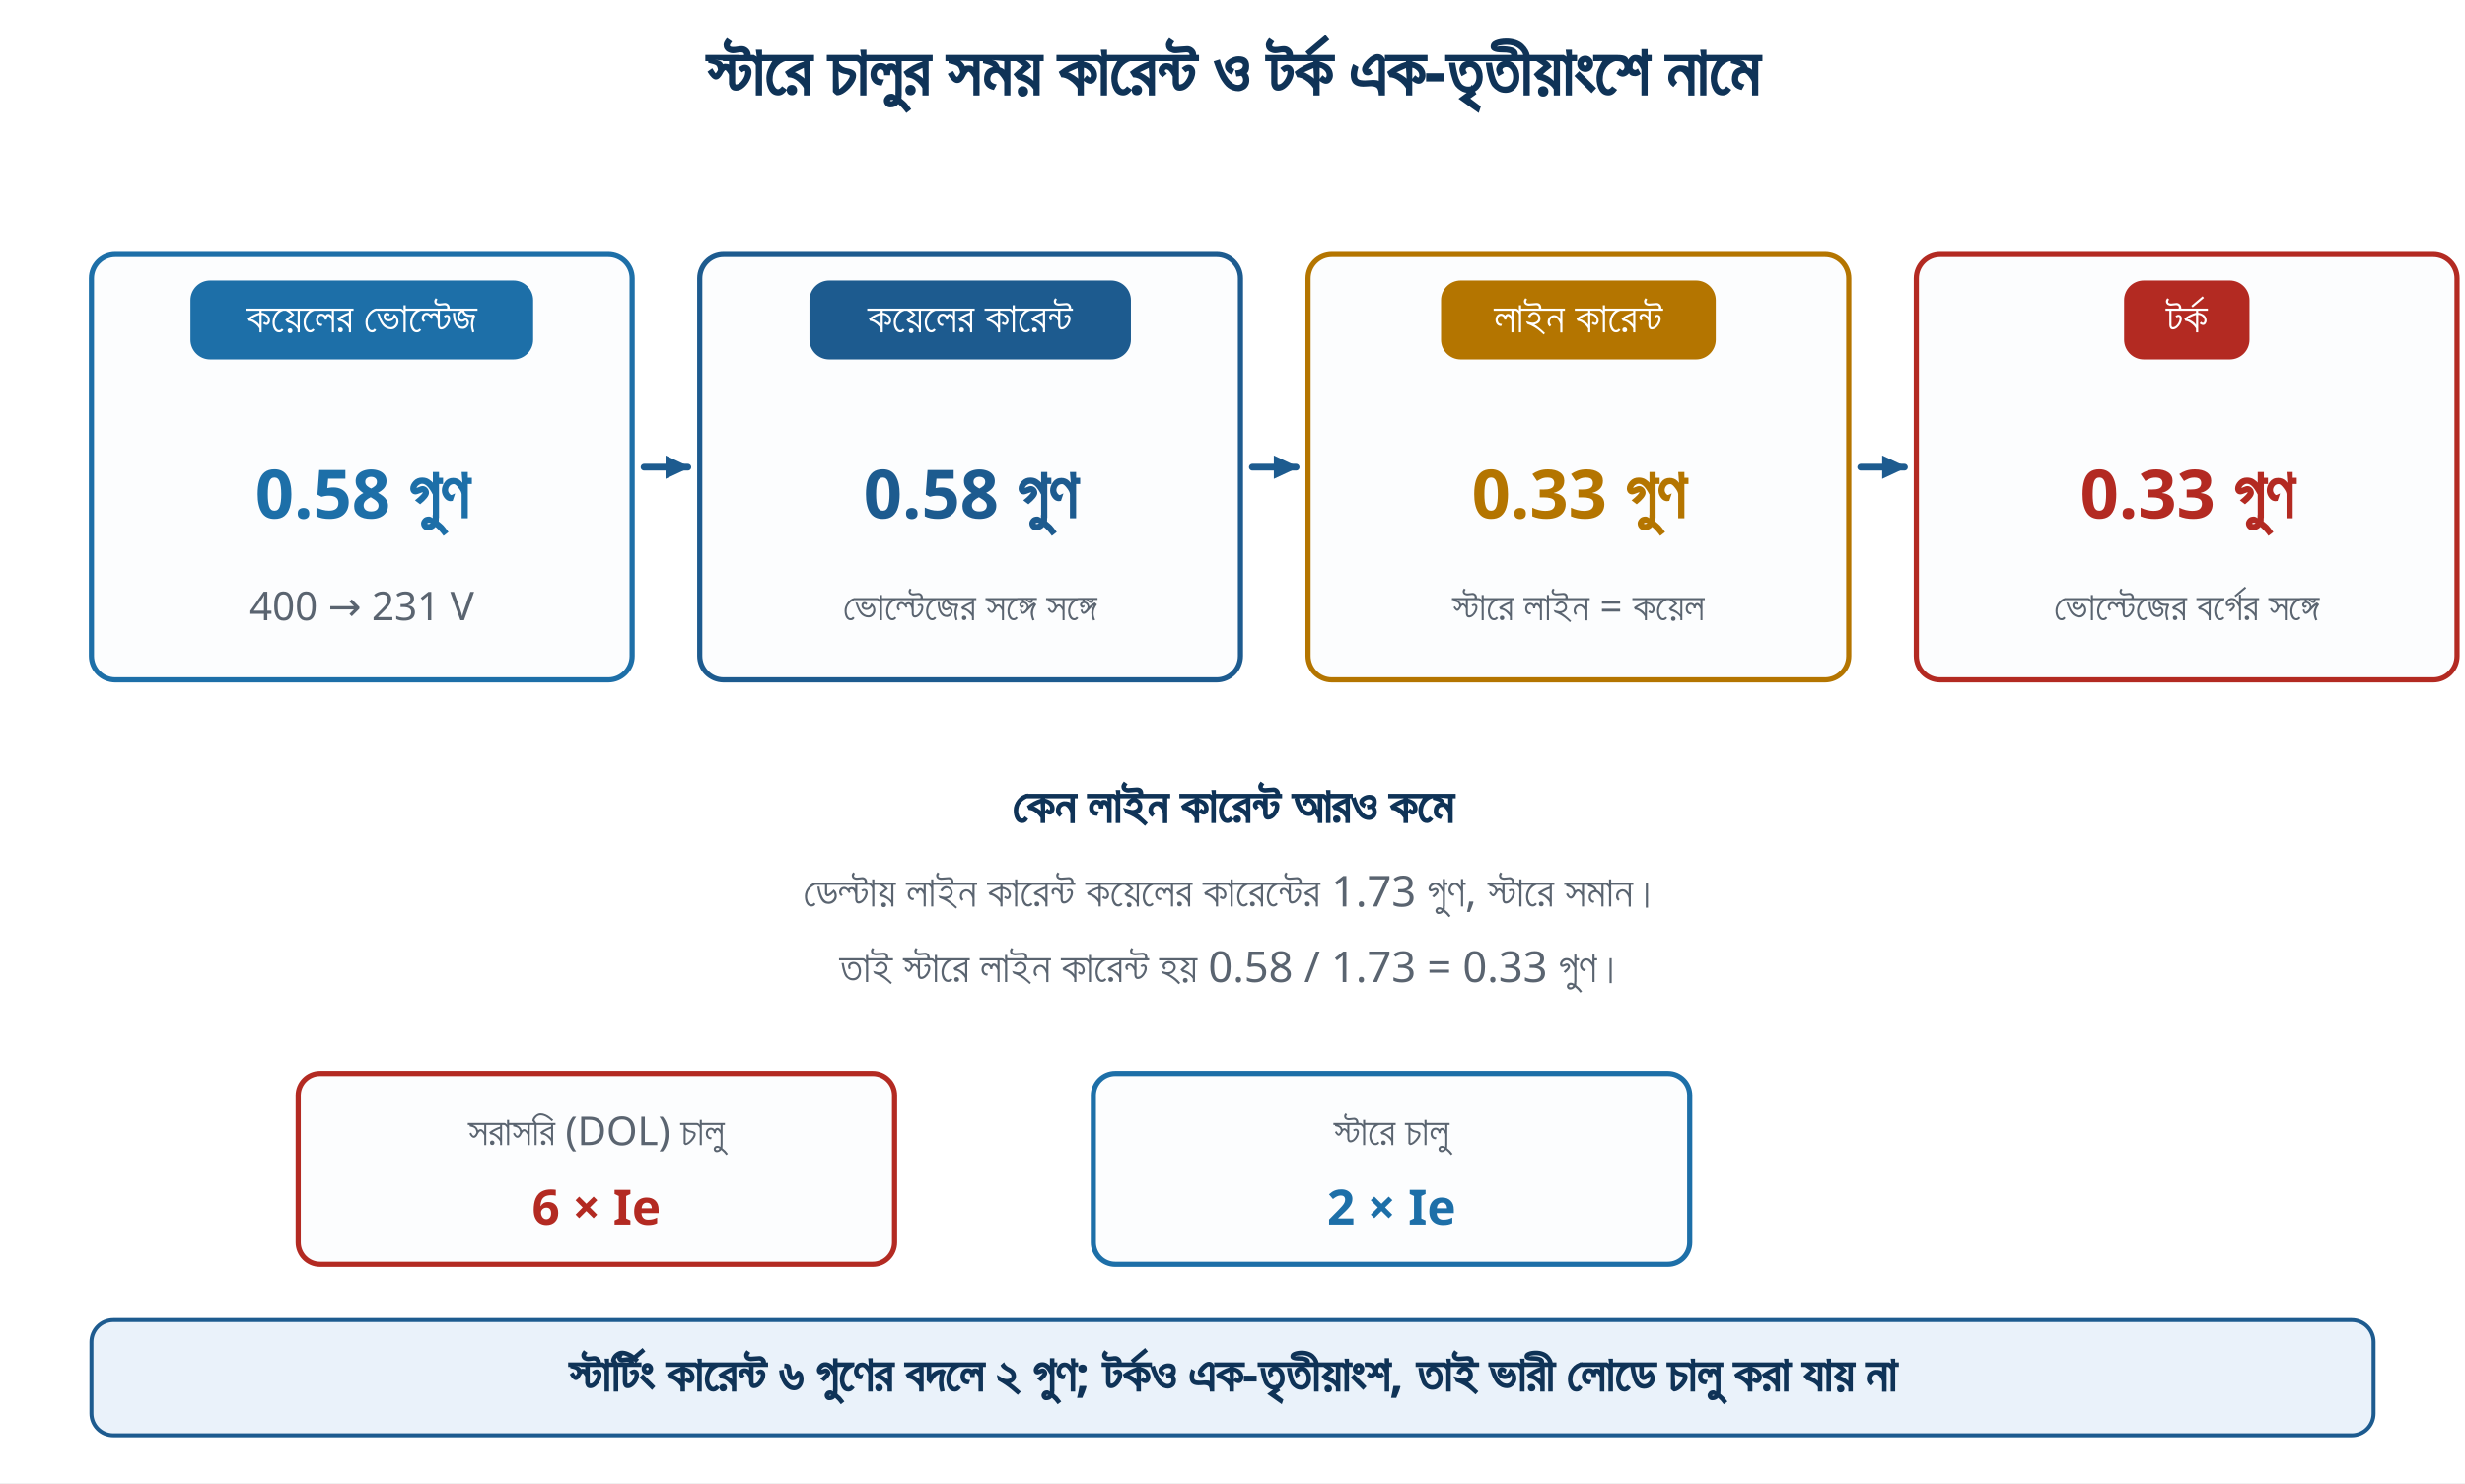
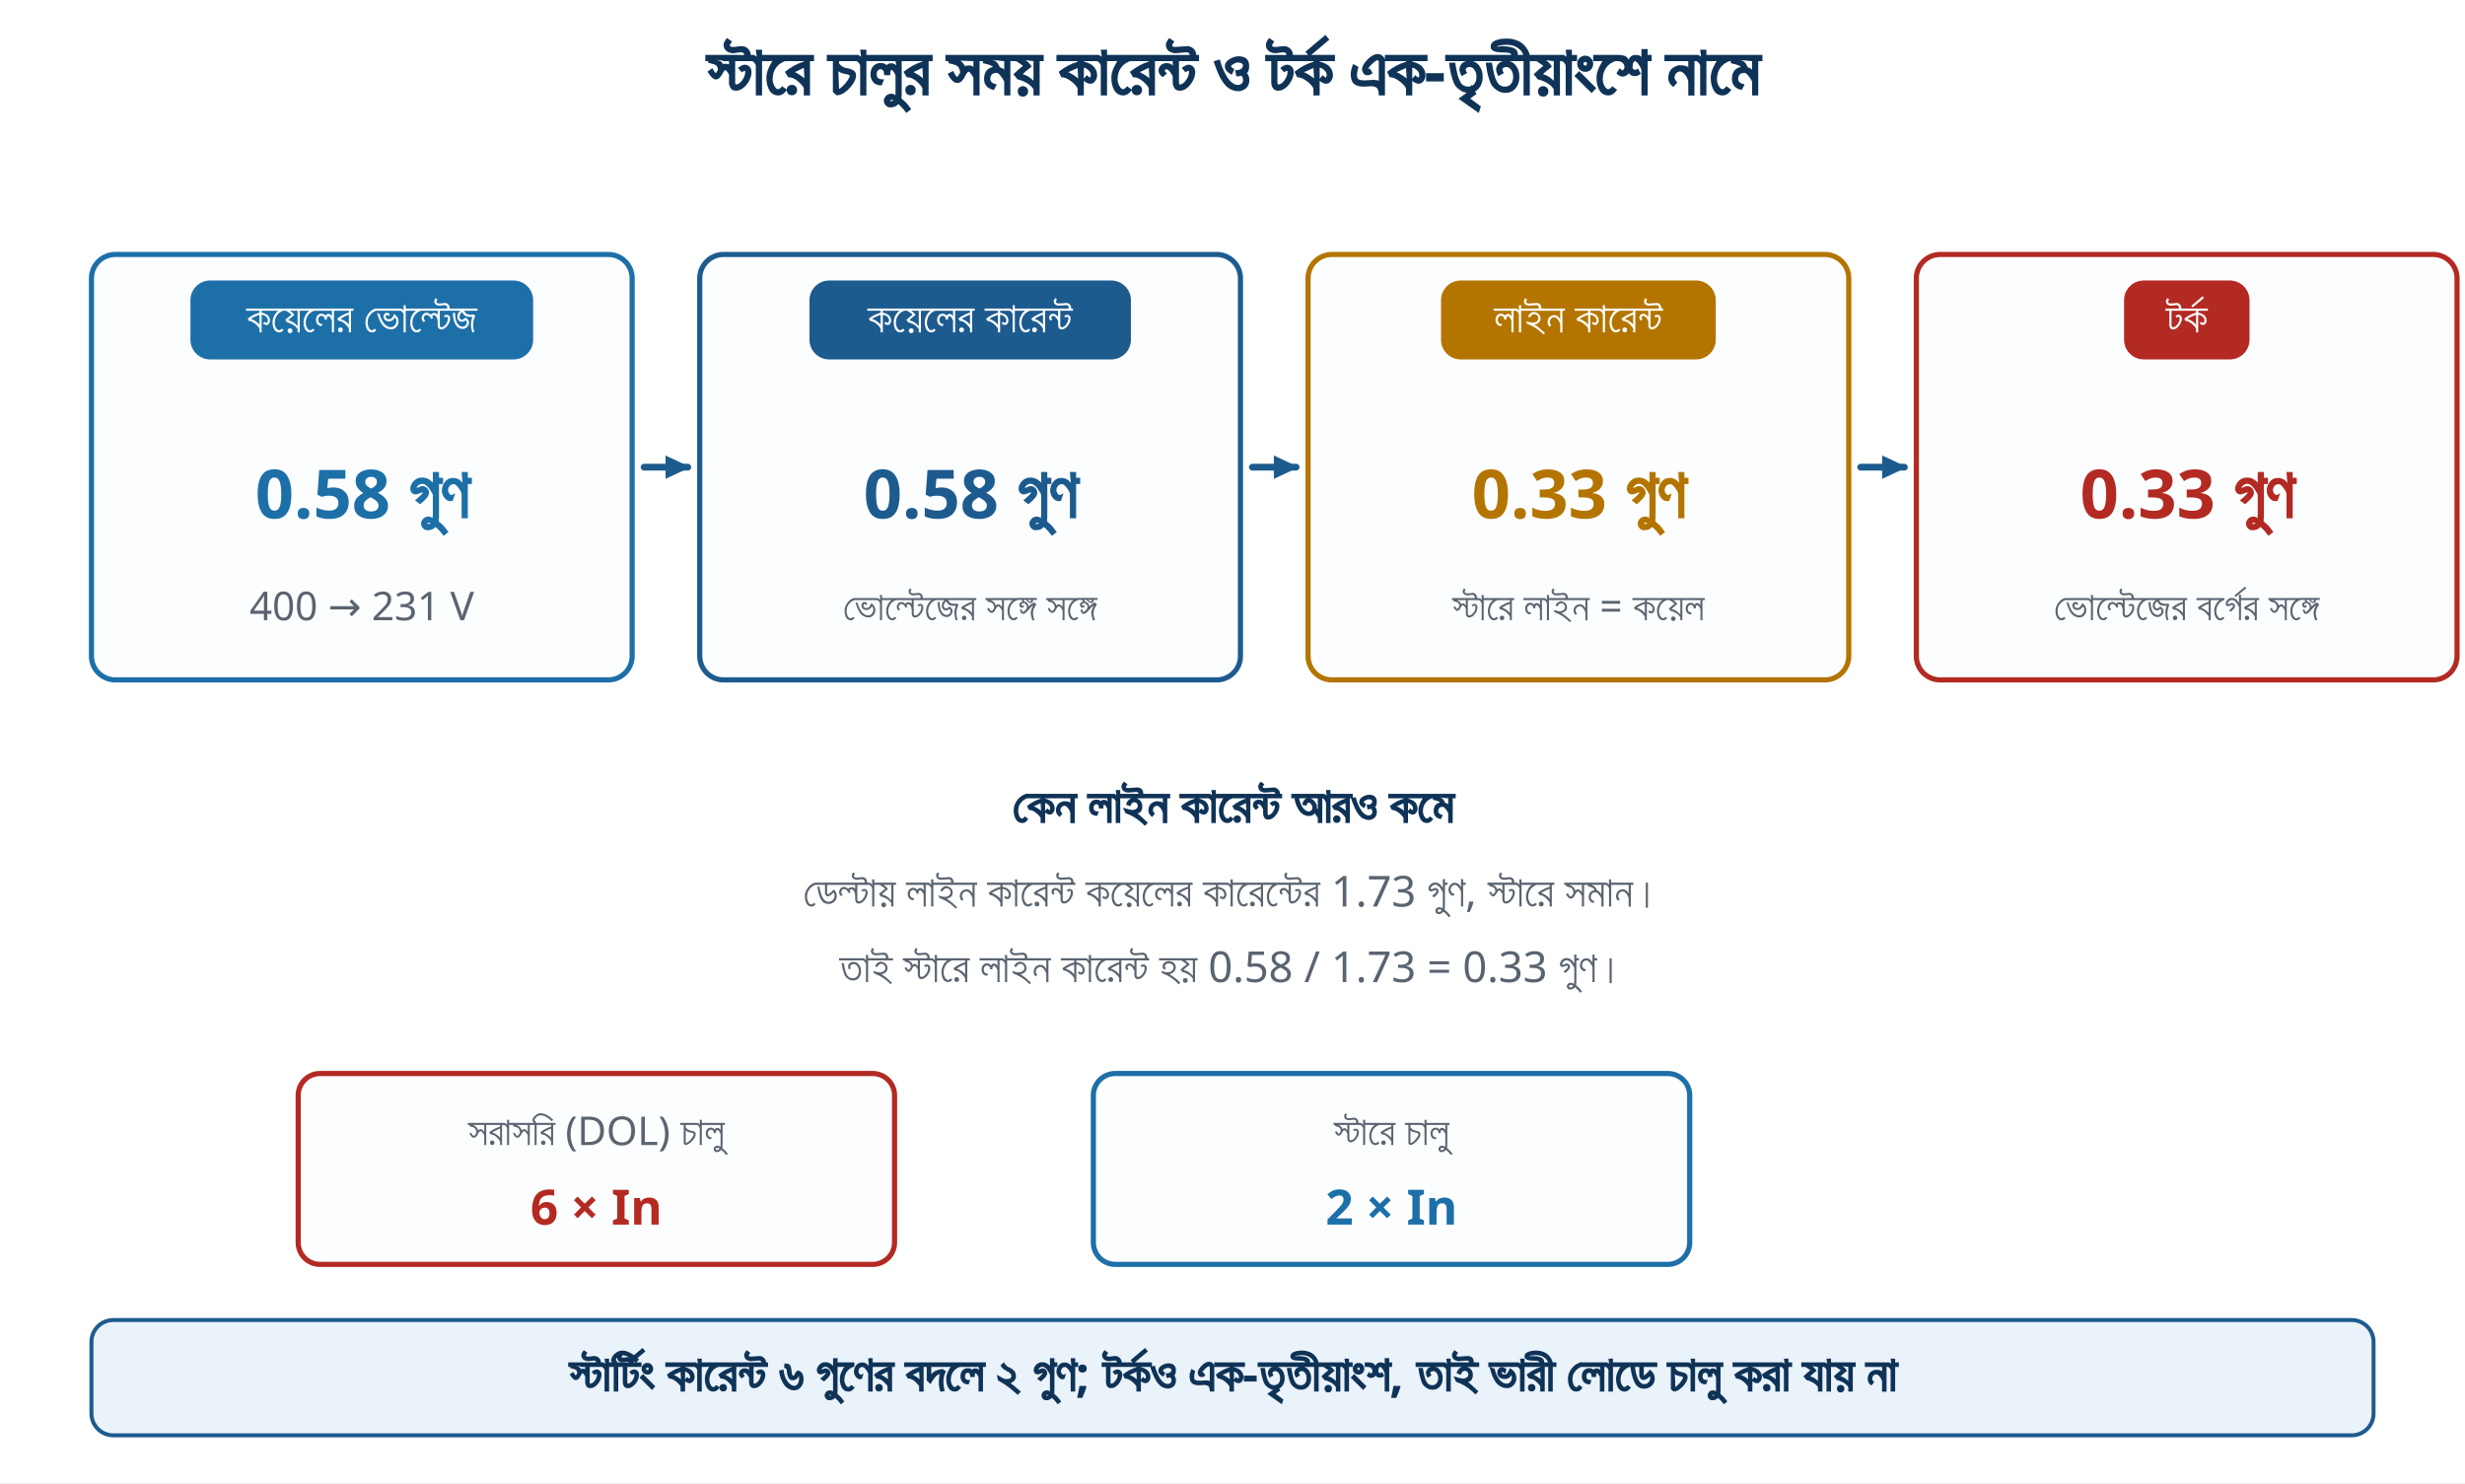
<svg xmlns="http://www.w3.org/2000/svg" width="1240" height="746" viewBox="0 0 1240 746">
  <defs>
    <marker id="arR" viewBox="0 0 10 10" refX="8.5" refY="5" markerUnits="userSpaceOnUse" markerWidth="14" markerHeight="14" orient="auto-start-reverse">
      <path d="M 0.5 0.8 L 9.5 5 L 0.5 9.2 z" fill="#1D5B8F" />
    </marker>
  </defs>
  <rect width="1240" height="746" fill="#FFFFFF" />
  <text x="620.0" y="48.0" font-family="Kalpurush" font-size="34" font-weight="700" fill="#0F3357" text-anchor="middle">স্টারে চালুর সময় কারেন্ট ও টর্ক এক-তৃতীয়াংশে নামে</text>
  <rect x="46.0" y="128.0" width="272.0" height="214.0" rx="12" fill="#FCFDFE" stroke="#1D6FA8" stroke-width="2.6" />
  <rect x="96.7" y="142.0" width="170.6" height="37.9" rx="9" fill="#1D6FA8" stroke="#1D6FA8" stroke-width="1.8" />
  <text x="182.0" y="167.2" font-family="Kalpurush" font-size="21.5" font-weight="600" fill="#FFFFFF" text-anchor="middle">কয়েলের ভোল্টেজ</text>
  <text x="182.0" y="260.7" font-family="Kalpurush" font-size="34" font-weight="700" fill="#1D6FA8" text-anchor="middle">0.58 গুণ</text>
  <text x="182.0" y="312.0" font-family="Kalpurush" font-size="20" font-weight="400" fill="#5A6470" text-anchor="middle">400 → 231 V</text>
  <path d="M 324 235.0 L 346 235.0" fill="none" stroke="#1D5B8F" stroke-width="3.4" stroke-linecap="round" stroke-linejoin="round" marker-end="url(#arR)" />
  <rect x="352.0" y="128.0" width="272.0" height="214.0" rx="12" fill="#FCFDFE" stroke="#1D5B8F" stroke-width="2.6" />
  <rect x="408.1" y="142.0" width="159.9" height="37.9" rx="9" fill="#1D5B8F" stroke="#1D5B8F" stroke-width="1.8" />
  <text x="488.0" y="167.2" font-family="Kalpurush" font-size="21.5" font-weight="600" fill="#FFFFFF" text-anchor="middle">কয়েলের কারেন্ট</text>
  <text x="488.0" y="260.7" font-family="Kalpurush" font-size="34" font-weight="700" fill="#1D5B8F" text-anchor="middle">0.58 গুণ</text>
  <text x="488.0" y="312.0" font-family="Kalpurush" font-size="20" font-weight="400" fill="#5A6470" text-anchor="middle">ভোল্টেজের সঙ্গে সঙ্গে</text>
  <path d="M 630 235.0 L 652 235.0" fill="none" stroke="#1D5B8F" stroke-width="3.4" stroke-linecap="round" stroke-linejoin="round" marker-end="url(#arR)" />
  <rect x="658.0" y="128.0" width="272.0" height="214.0" rx="12" fill="#FCFDFE" stroke="#B47500" stroke-width="2.6" />
  <rect x="725.8" y="142.0" width="136.4" height="37.9" rx="9" fill="#B47500" stroke="#B47500" stroke-width="1.8" />
  <text x="794.0" y="167.2" font-family="Kalpurush" font-size="21.5" font-weight="600" fill="#FFFFFF" text-anchor="middle">লাইন কারেন্ট</text>
  <text x="794.0" y="260.7" font-family="Kalpurush" font-size="34" font-weight="700" fill="#B47500" text-anchor="middle">0.33 গুণ</text>
  <text x="794.0" y="312.0" font-family="Kalpurush" font-size="20" font-weight="400" fill="#5A6470" text-anchor="middle">স্টারে লাইন = কয়েল</text>
  <path d="M 936 235.0 L 958 235.0" fill="none" stroke="#1D5B8F" stroke-width="3.4" stroke-linecap="round" stroke-linejoin="round" marker-end="url(#arR)" />
  <rect x="964.0" y="128.0" width="272.0" height="214.0" rx="12" fill="#FCFDFE" stroke="#B32A22" stroke-width="2.6" />
  <rect x="1069.4" y="142.0" width="61.3" height="37.9" rx="9" fill="#B32A22" stroke="#B32A22" stroke-width="1.8" />
  <text x="1100.0" y="167.2" font-family="Kalpurush" font-size="21.5" font-weight="600" fill="#FFFFFF" text-anchor="middle">টর্ক</text>
  <text x="1100.0" y="260.7" font-family="Kalpurush" font-size="34" font-weight="700" fill="#B32A22" text-anchor="middle">0.33 গুণ</text>
  <text x="1100.0" y="312.0" font-family="Kalpurush" font-size="20" font-weight="400" fill="#5A6470" text-anchor="middle">ভোল্টেজের বর্গের সঙ্গে</text>
  <text x="620.0" y="414.0" font-family="Kalpurush" font-size="24.5" font-weight="700" fill="#0F3357" text-anchor="middle">কেন লাইন কারেন্ট আরও কমে</text>
  <text x="620.0" y="456.0" font-family="Kalpurush" font-size="21.5" font-weight="400" fill="#5A6470" text-anchor="middle">ডেল্টায় লাইন কারেন্ট কয়েলের কারেন্টের 1.73 গুণ, স্টারে সমান।</text>
  <text x="620.0" y="494.0" font-family="Kalpurush" font-size="21.5" font-weight="400" fill="#5A6470" text-anchor="middle">তাই স্টারে লাইন কারেন্ট হয় 0.58 / 1.73 = 0.33 গুণ।</text>
  <rect x="150.0" y="540.0" width="300.0" height="96.0" rx="11" fill="#FCFDFE" stroke="#B32A22" stroke-width="2.6" />
  <text x="300.0" y="576.0" font-family="Kalpurush" font-size="20" font-weight="400" fill="#5A6470" text-anchor="middle">সরাসরি (DOL) চালু</text>
-   <text x="300.0" y="616.0" font-family="Kalpurush" font-size="24.5" font-weight="700" fill="#B32A22" text-anchor="middle">6 × Ie</text>
+   <text x="300.0" y="616.0" font-family="Kalpurush" font-size="24.5" font-weight="700" fill="#B32A22" text-anchor="middle">6 × In</text>
  <rect x="550.0" y="540.0" width="300.0" height="96.0" rx="11" fill="#FCFDFE" stroke="#1D6FA8" stroke-width="2.6" />
  <text x="700.0" y="576.0" font-family="Kalpurush" font-size="20" font-weight="400" fill="#5A6470" text-anchor="middle">স্টারে চালু</text>
-   <text x="700.0" y="616.0" font-family="Kalpurush" font-size="24.5" font-weight="700" fill="#1D6FA8" text-anchor="middle">2 × Ie</text>
+   <text x="700.0" y="616.0" font-family="Kalpurush" font-size="24.5" font-weight="700" fill="#1D6FA8" text-anchor="middle">2 × In</text>
  <rect x="46.0" y="664.0" width="1148.0" height="58.0" rx="11" fill="#EAF2FA" stroke="#1D5B8F" stroke-width="2" />
  <text x="620.0" y="700.0" font-family="Kalpurush" font-size="24.5" font-weight="700" fill="#0F3357" text-anchor="middle">স্টার্টিং কারেন্ট ৬ গুণের বদলে ২ গুণ; টর্কও এক-তৃতীয়াংশ, তাই ভারী লোডে চালু করা যায় না</text>
</svg>
